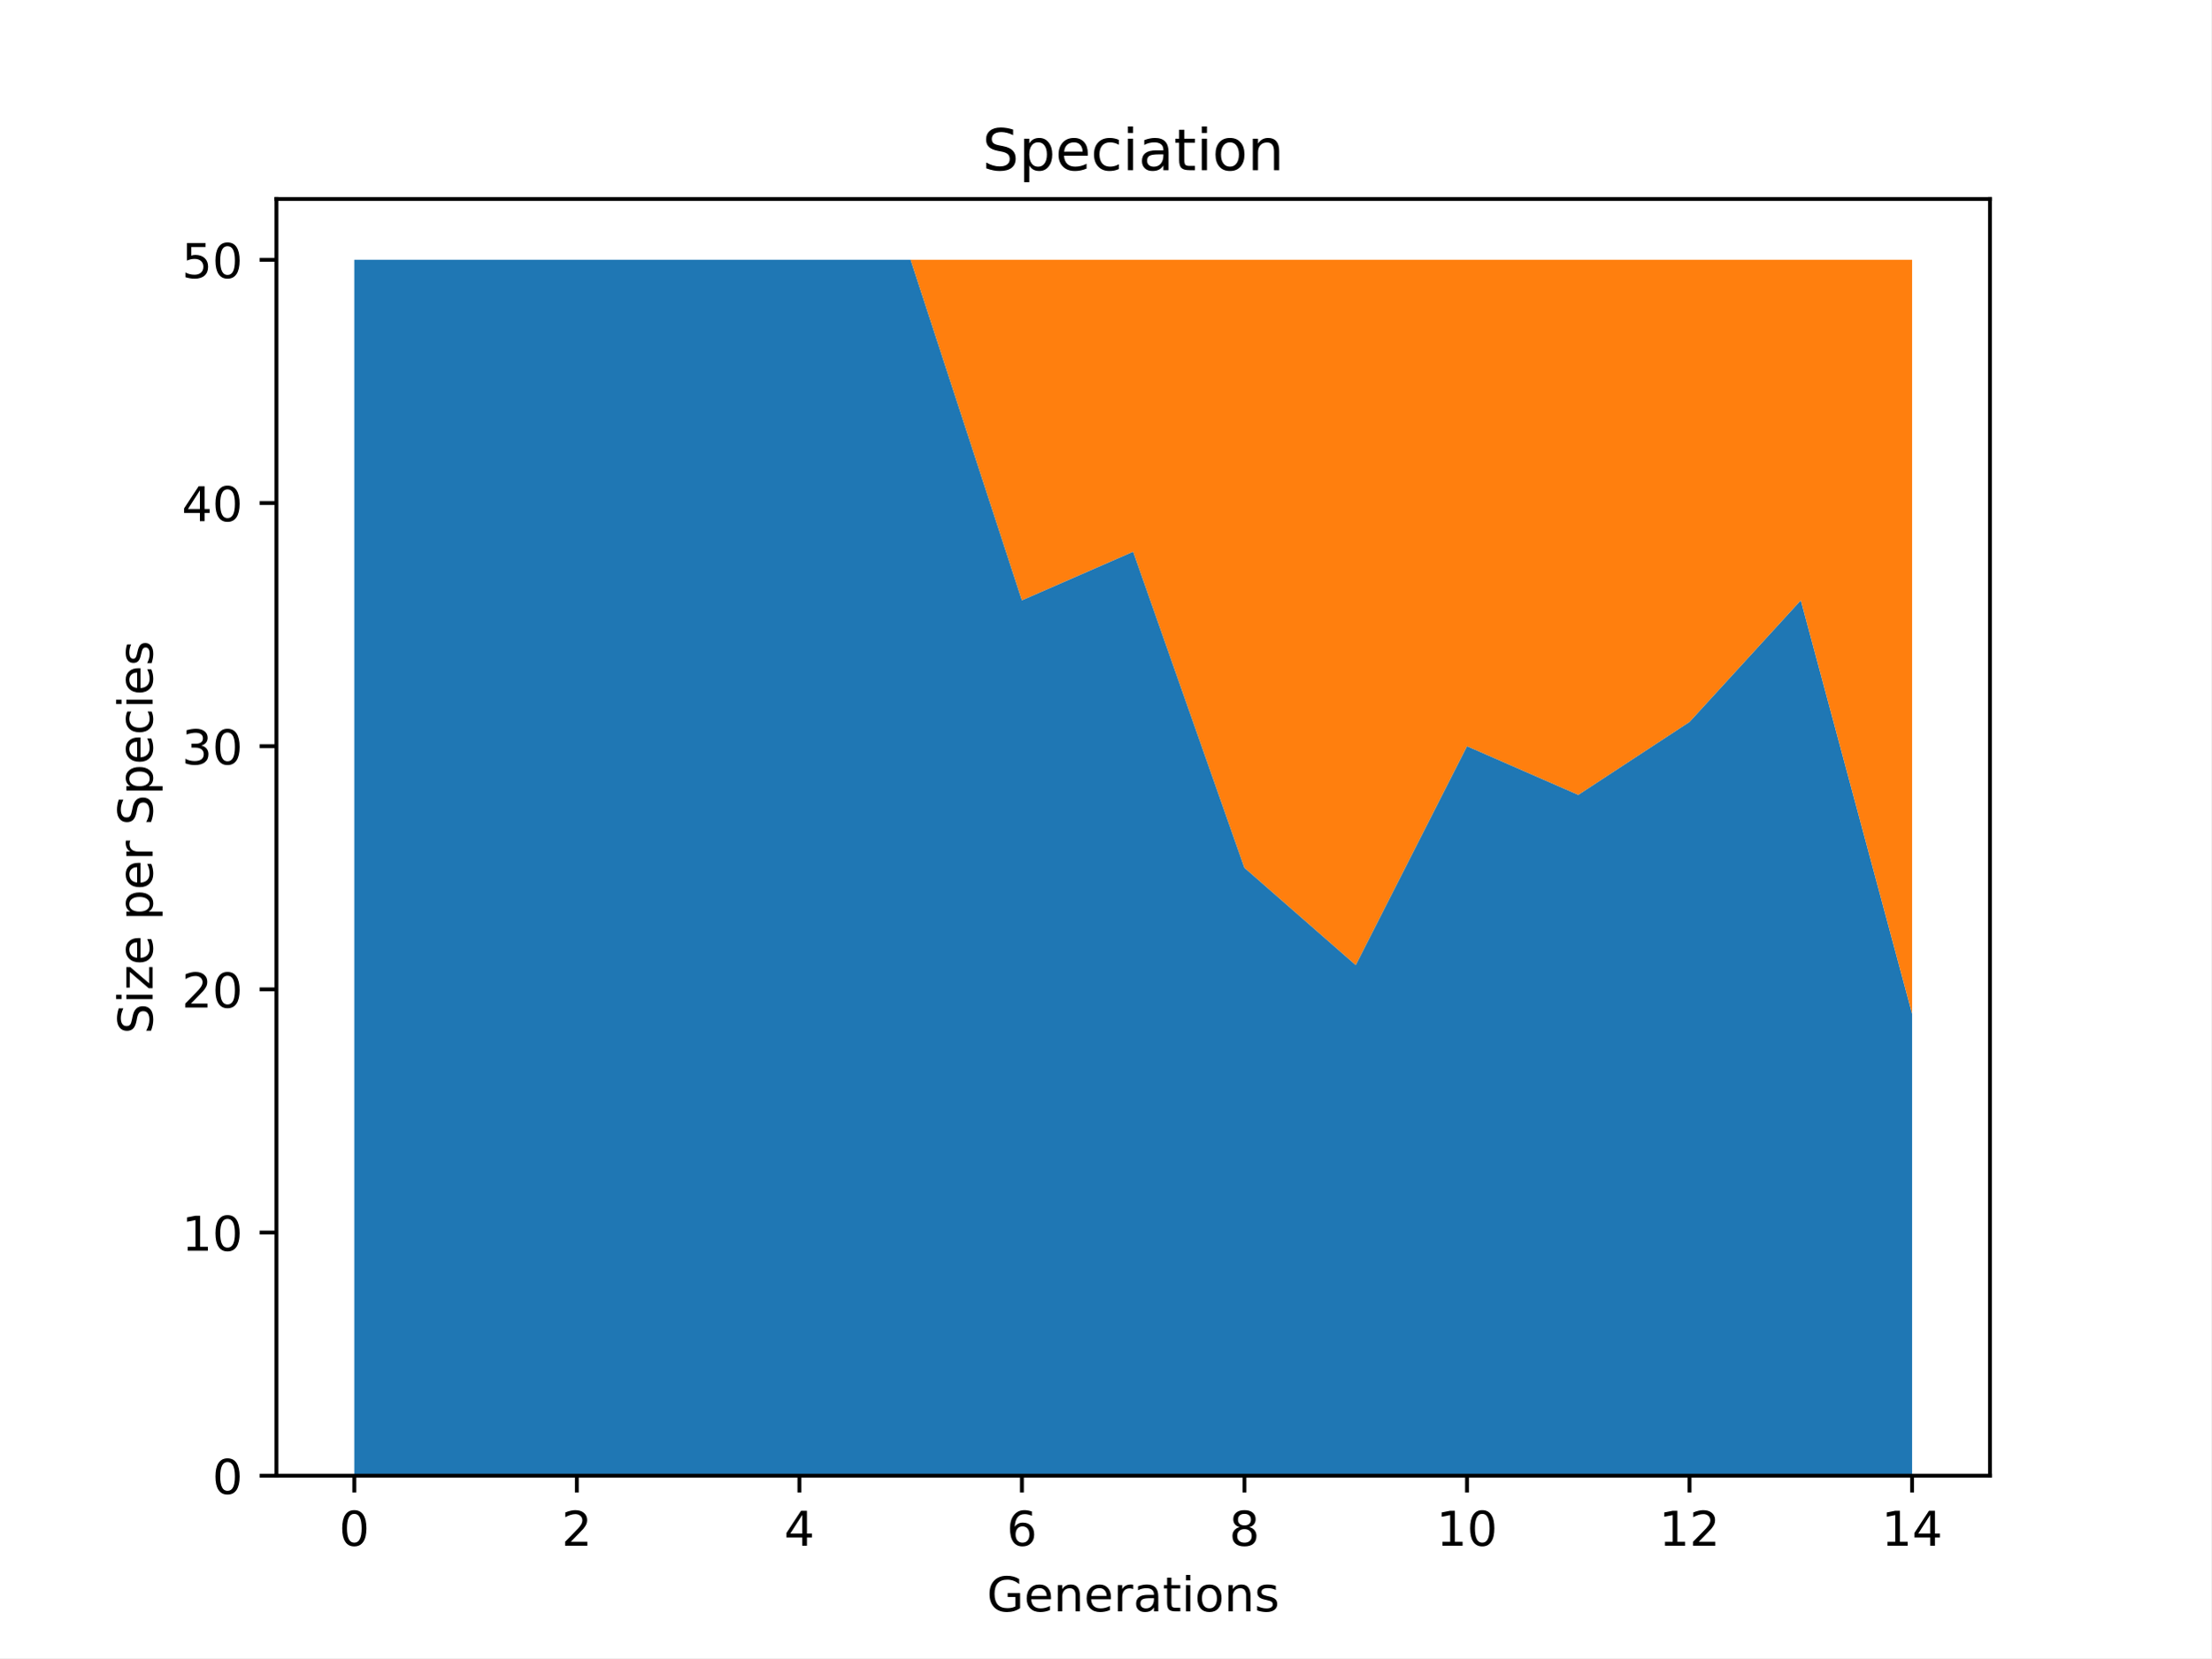
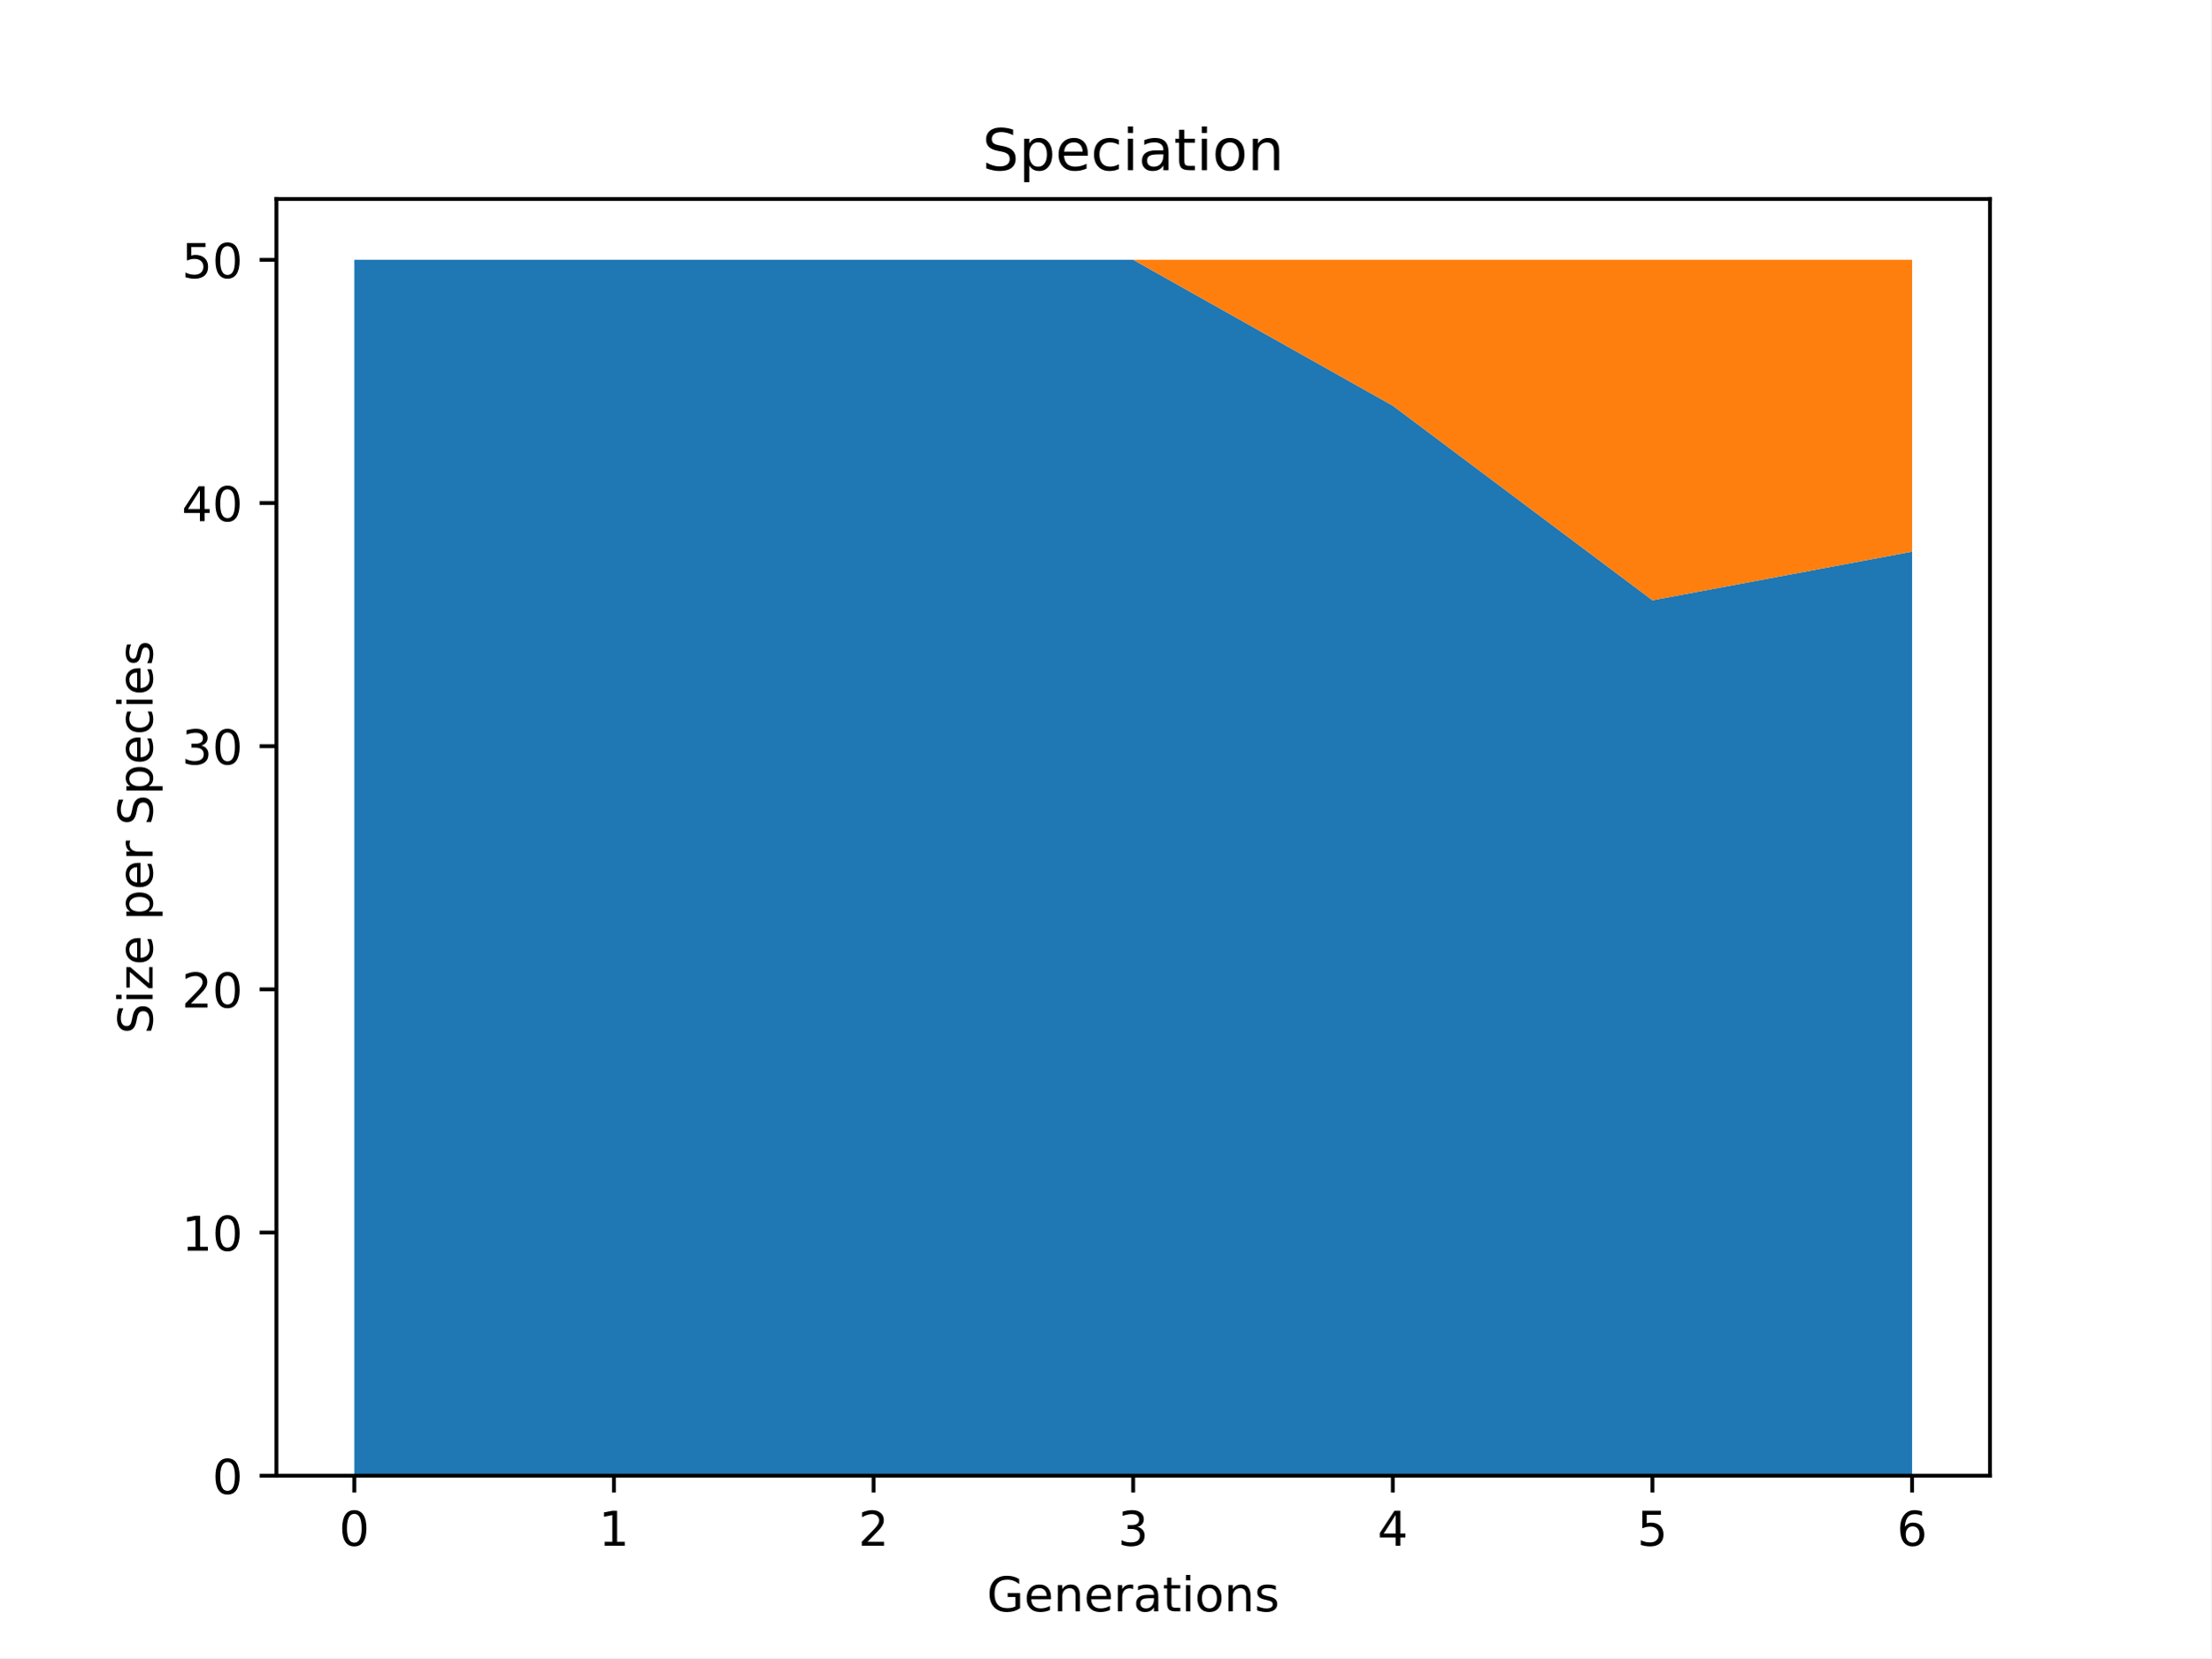
<svg xmlns="http://www.w3.org/2000/svg" xmlns:xlink="http://www.w3.org/1999/xlink" width="460.8pt" height="345.6pt" viewBox="0 0 460.8 345.6" version="1.1">
  <defs>
    <style type="text/css">*{stroke-linejoin: round; stroke-linecap: butt}</style>
  </defs>
  <g id="figure_1">
    <g id="patch_1">
      <path d="M 0 345.6  L 460.8 345.6  L 460.8 0  L 0 0  z " style="fill: #ffffff" />
    </g>
    <g id="axes_1">
      <g id="patch_2">
        <path d="M 57.6 307.584  L 414.72 307.584  L 414.72 41.472  L 57.6 41.472  z " style="fill: #ffffff" />
      </g>
      <g id="PolyCollection_1">
-         <path d="M 73.833 54.144  L 73.833 307.584  L 97.022 307.584  L 120.212 307.584  L 143.402 307.584  L 166.591 307.584  L 189.781 307.584  L 212.97 307.584  L 236.16 307.584  L 259.35 307.584  L 282.539 307.584  L 305.729 307.584  L 328.918 307.584  L 352.108 307.584  L 375.298 307.584  L 398.487 307.584  L 398.487 211.277  L 398.487 211.277  L 375.298 125.107  L 352.108 150.451  L 328.918 165.658  L 305.729 155.52  L 282.539 201.139  L 259.35 180.864  L 236.16 114.97  L 212.97 125.107  L 189.781 54.144  L 166.591 54.144  L 143.402 54.144  L 120.212 54.144  L 97.022 54.144  L 73.833 54.144  z " clip-path="url(#pc3001c2ad9)" style="fill: #1f77b4" />
+         <path d="M 73.833 54.144  L 73.833 307.584  L 127.942 307.584  L 182.051 307.584  L 236.16 307.584  L 290.269 307.584  L 344.378 307.584  L 398.487 307.584  L 398.487 114.97  L 398.487 114.97  L 344.378 125.107  L 290.269 84.557  L 236.16 54.144  L 182.051 54.144  L 127.942 54.144  L 73.833 54.144  z " clip-path="url(#pb65a730896)" style="fill: #1f77b4" />
      </g>
      <g id="PolyCollection_2">
-         <path d="M 73.833 54.144  L 73.833 54.144  L 97.022 54.144  L 120.212 54.144  L 143.402 54.144  L 166.591 54.144  L 189.781 54.144  L 212.97 125.107  L 236.16 114.97  L 259.35 180.864  L 282.539 201.139  L 305.729 155.52  L 328.918 165.658  L 352.108 150.451  L 375.298 125.107  L 398.487 211.277  L 398.487 54.144  L 398.487 54.144  L 375.298 54.144  L 352.108 54.144  L 328.918 54.144  L 305.729 54.144  L 282.539 54.144  L 259.35 54.144  L 236.16 54.144  L 212.97 54.144  L 189.781 54.144  L 166.591 54.144  L 143.402 54.144  L 120.212 54.144  L 97.022 54.144  L 73.833 54.144  z " clip-path="url(#pc3001c2ad9)" style="fill: #ff7f0e" />
+         <path d="M 73.833 54.144  L 73.833 54.144  L 127.942 54.144  L 182.051 54.144  L 236.16 54.144  L 290.269 84.557  L 344.378 125.107  L 398.487 114.97  L 398.487 54.144  L 398.487 54.144  L 344.378 54.144  L 290.269 54.144  L 236.16 54.144  L 182.051 54.144  L 127.942 54.144  L 73.833 54.144  z " clip-path="url(#pb65a730896)" style="fill: #ff7f0e" />
      </g>
      <g id="matplotlib.axis_1">
        <g id="xtick_1">
          <g id="line2d_1">
            <defs>
-               <path id="m0747da1a78" d="M 0 0  L 0 3.5  " style="stroke: #000000; stroke-width: 0.8" />
-             </defs>
-             <g>
-               <use xlink:href="#m0747da1a78" x="73.833" y="307.584" style="stroke: #000000; stroke-width: 0.8" />
+               <path id="me0566fd3d7" d="M 0 0  L 0 3.5  " style="stroke: #000000; stroke-width: 0.8" />
+             </defs>
+             <g>
+               <use xlink:href="#me0566fd3d7" x="73.833" y="307.584" style="stroke: #000000; stroke-width: 0.8" />
            </g>
          </g>
          <g id="text_1">
            <g transform="translate(70.65148 322.1824)scale(0.1 -0.1)">
              <defs>
                <path id="DejaVuSans-30" d="M 2034 4250  Q 1547 4250 1301 3770  Q 1056 3291 1056 2328  Q 1056 1369 1301 889  Q 1547 409 2034 409  Q 2525 409 2770 889  Q 3016 1369 3016 2328  Q 3016 3291 2770 3770  Q 2525 4250 2034 4250  z M 2034 4750  Q 2819 4750 3233 4129  Q 3647 3509 3647 2328  Q 3647 1150 3233 529  Q 2819 -91 2034 -91  Q 1250 -91 836 529  Q 422 1150 422 2328  Q 422 3509 836 4129  Q 1250 4750 2034 4750  z " transform="scale(0.015625)" />
              </defs>
              <use xlink:href="#DejaVuSans-30" />
            </g>
          </g>
        </g>
        <g id="xtick_2">
          <g id="line2d_2">
            <g>
-               <use xlink:href="#m0747da1a78" x="120.212" y="307.584" style="stroke: #000000; stroke-width: 0.8" />
+               <use xlink:href="#me0566fd3d7" x="127.942" y="307.584" style="stroke: #000000; stroke-width: 0.8" />
            </g>
          </g>
          <g id="text_2">
-             <g transform="translate(117.0307 322.1824)scale(0.1 -0.1)">
-               <defs>
-                 <path id="DejaVuSans-32" d="M 1228 531  L 3431 531  L 3431 0  L 469 0  L 469 531  Q 828 903 1448 1529  Q 2069 2156 2228 2338  Q 2531 2678 2651 2914  Q 2772 3150 2772 3378  Q 2772 3750 2511 3984  Q 2250 4219 1831 4219  Q 1534 4219 1204 4116  Q 875 4013 500 3803  L 500 4441  Q 881 4594 1212 4672  Q 1544 4750 1819 4750  Q 2544 4750 2975 4387  Q 3406 4025 3406 3419  Q 3406 3131 3298 2873  Q 3191 2616 2906 2266  Q 2828 2175 2409 1742  Q 1991 1309 1228 531  z " transform="scale(0.015625)" />
-               </defs>
-               <use xlink:href="#DejaVuSans-32" />
+             <g transform="translate(124.7606 322.1824)scale(0.1 -0.1)">
+               <defs>
+                 <path id="DejaVuSans-31" d="M 794 531  L 1825 531  L 1825 4091  L 703 3866  L 703 4441  L 1819 4666  L 2450 4666  L 2450 531  L 3481 531  L 3481 0  L 794 0  L 794 531  z " transform="scale(0.015625)" />
+               </defs>
+               <use xlink:href="#DejaVuSans-31" />
            </g>
          </g>
        </g>
        <g id="xtick_3">
          <g id="line2d_3">
            <g>
-               <use xlink:href="#m0747da1a78" x="166.591" y="307.584" style="stroke: #000000; stroke-width: 0.8" />
+               <use xlink:href="#me0566fd3d7" x="182.051" y="307.584" style="stroke: #000000; stroke-width: 0.8" />
            </g>
          </g>
          <g id="text_3">
-             <g transform="translate(163.4099 322.1824)scale(0.1 -0.1)">
-               <defs>
-                 <path id="DejaVuSans-34" d="M 2419 4116  L 825 1625  L 2419 1625  L 2419 4116  z M 2253 4666  L 3047 4666  L 3047 1625  L 3713 1625  L 3713 1100  L 3047 1100  L 3047 0  L 2419 0  L 2419 1100  L 313 1100  L 313 1709  L 2253 4666  z " transform="scale(0.015625)" />
-               </defs>
-               <use xlink:href="#DejaVuSans-34" />
+             <g transform="translate(178.8697 322.1824)scale(0.1 -0.1)">
+               <defs>
+                 <path id="DejaVuSans-32" d="M 1228 531  L 3431 531  L 3431 0  L 469 0  L 469 531  Q 828 903 1448 1529  Q 2069 2156 2228 2338  Q 2531 2678 2651 2914  Q 2772 3150 2772 3378  Q 2772 3750 2511 3984  Q 2250 4219 1831 4219  Q 1534 4219 1204 4116  Q 875 4013 500 3803  L 500 4441  Q 881 4594 1212 4672  Q 1544 4750 1819 4750  Q 2544 4750 2975 4387  Q 3406 4025 3406 3419  Q 3406 3131 3298 2873  Q 3191 2616 2906 2266  Q 2828 2175 2409 1742  Q 1991 1309 1228 531  z " transform="scale(0.015625)" />
+               </defs>
+               <use xlink:href="#DejaVuSans-32" />
            </g>
          </g>
        </g>
        <g id="xtick_4">
          <g id="line2d_4">
            <g>
-               <use xlink:href="#m0747da1a78" x="212.97" y="307.584" style="stroke: #000000; stroke-width: 0.8" />
+               <use xlink:href="#me0566fd3d7" x="236.16" y="307.584" style="stroke: #000000; stroke-width: 0.8" />
            </g>
          </g>
          <g id="text_4">
-             <g transform="translate(209.7891 322.1824)scale(0.1 -0.1)">
-               <defs>
-                 <path id="DejaVuSans-36" d="M 2113 2584  Q 1688 2584 1439 2293  Q 1191 2003 1191 1497  Q 1191 994 1439 701  Q 1688 409 2113 409  Q 2538 409 2786 701  Q 3034 994 3034 1497  Q 3034 2003 2786 2293  Q 2538 2584 2113 2584  z M 3366 4563  L 3366 3988  Q 3128 4100 2886 4159  Q 2644 4219 2406 4219  Q 1781 4219 1451 3797  Q 1122 3375 1075 2522  Q 1259 2794 1537 2939  Q 1816 3084 2150 3084  Q 2853 3084 3261 2657  Q 3669 2231 3669 1497  Q 3669 778 3244 343  Q 2819 -91 2113 -91  Q 1303 -91 875 529  Q 447 1150 447 2328  Q 447 3434 972 4092  Q 1497 4750 2381 4750  Q 2619 4750 2861 4703  Q 3103 4656 3366 4563  z " transform="scale(0.015625)" />
-               </defs>
-               <use xlink:href="#DejaVuSans-36" />
+             <g transform="translate(232.9787 322.1824)scale(0.1 -0.1)">
+               <defs>
+                 <path id="DejaVuSans-33" d="M 2597 2516  Q 3050 2419 3304 2112  Q 3559 1806 3559 1356  Q 3559 666 3084 287  Q 2609 -91 1734 -91  Q 1441 -91 1130 -33  Q 819 25 488 141  L 488 750  Q 750 597 1062 519  Q 1375 441 1716 441  Q 2309 441 2620 675  Q 2931 909 2931 1356  Q 2931 1769 2642 2001  Q 2353 2234 1838 2234  L 1294 2234  L 1294 2753  L 1863 2753  Q 2328 2753 2575 2939  Q 2822 3125 2822 3475  Q 2822 3834 2567 4026  Q 2313 4219 1838 4219  Q 1578 4219 1281 4162  Q 984 4106 628 3988  L 628 4550  Q 988 4650 1302 4700  Q 1616 4750 1894 4750  Q 2613 4750 3031 4423  Q 3450 4097 3450 3541  Q 3450 3153 3228 2886  Q 3006 2619 2597 2516  z " transform="scale(0.015625)" />
+               </defs>
+               <use xlink:href="#DejaVuSans-33" />
            </g>
          </g>
        </g>
        <g id="xtick_5">
          <g id="line2d_5">
            <g>
-               <use xlink:href="#m0747da1a78" x="259.35" y="307.584" style="stroke: #000000; stroke-width: 0.8" />
+               <use xlink:href="#me0566fd3d7" x="290.269" y="307.584" style="stroke: #000000; stroke-width: 0.8" />
            </g>
          </g>
          <g id="text_5">
-             <g transform="translate(256.1684 322.1824)scale(0.1 -0.1)">
-               <defs>
-                 <path id="DejaVuSans-38" d="M 2034 2216  Q 1584 2216 1326 1975  Q 1069 1734 1069 1313  Q 1069 891 1326 650  Q 1584 409 2034 409  Q 2484 409 2743 651  Q 3003 894 3003 1313  Q 3003 1734 2745 1975  Q 2488 2216 2034 2216  z M 1403 2484  Q 997 2584 770 2862  Q 544 3141 544 3541  Q 544 4100 942 4425  Q 1341 4750 2034 4750  Q 2731 4750 3128 4425  Q 3525 4100 3525 3541  Q 3525 3141 3298 2862  Q 3072 2584 2669 2484  Q 3125 2378 3379 2068  Q 3634 1759 3634 1313  Q 3634 634 3220 271  Q 2806 -91 2034 -91  Q 1263 -91 848 271  Q 434 634 434 1313  Q 434 1759 690 2068  Q 947 2378 1403 2484  z M 1172 3481  Q 1172 3119 1398 2916  Q 1625 2713 2034 2713  Q 2441 2713 2670 2916  Q 2900 3119 2900 3481  Q 2900 3844 2670 4047  Q 2441 4250 2034 4250  Q 1625 4250 1398 4047  Q 1172 3844 1172 3481  z " transform="scale(0.015625)" />
-               </defs>
-               <use xlink:href="#DejaVuSans-38" />
+             <g transform="translate(287.0878 322.1824)scale(0.1 -0.1)">
+               <defs>
+                 <path id="DejaVuSans-34" d="M 2419 4116  L 825 1625  L 2419 1625  L 2419 4116  z M 2253 4666  L 3047 4666  L 3047 1625  L 3713 1625  L 3713 1100  L 3047 1100  L 3047 0  L 2419 0  L 2419 1100  L 313 1100  L 313 1709  L 2253 4666  z " transform="scale(0.015625)" />
+               </defs>
+               <use xlink:href="#DejaVuSans-34" />
            </g>
          </g>
        </g>
        <g id="xtick_6">
          <g id="line2d_6">
            <g>
-               <use xlink:href="#m0747da1a78" x="305.729" y="307.584" style="stroke: #000000; stroke-width: 0.8" />
+               <use xlink:href="#me0566fd3d7" x="344.378" y="307.584" style="stroke: #000000; stroke-width: 0.8" />
            </g>
          </g>
          <g id="text_6">
-             <g transform="translate(299.3663 322.1824)scale(0.1 -0.1)">
-               <defs>
-                 <path id="DejaVuSans-31" d="M 794 531  L 1825 531  L 1825 4091  L 703 3866  L 703 4441  L 1819 4666  L 2450 4666  L 2450 531  L 3481 531  L 3481 0  L 794 0  L 794 531  z " transform="scale(0.015625)" />
-               </defs>
-               <use xlink:href="#DejaVuSans-31" />
-               <use xlink:href="#DejaVuSans-30" x="63.623" />
+             <g transform="translate(341.1969 322.1824)scale(0.1 -0.1)">
+               <defs>
+                 <path id="DejaVuSans-35" d="M 691 4666  L 3169 4666  L 3169 4134  L 1269 4134  L 1269 2991  Q 1406 3038 1543 3061  Q 1681 3084 1819 3084  Q 2600 3084 3056 2656  Q 3513 2228 3513 1497  Q 3513 744 3044 326  Q 2575 -91 1722 -91  Q 1428 -91 1123 -41  Q 819 9 494 109  L 494 744  Q 775 591 1075 516  Q 1375 441 1709 441  Q 2250 441 2565 725  Q 2881 1009 2881 1497  Q 2881 1984 2565 2268  Q 2250 2553 1709 2553  Q 1456 2553 1204 2497  Q 953 2441 691 2322  L 691 4666  z " transform="scale(0.015625)" />
+               </defs>
+               <use xlink:href="#DejaVuSans-35" />
            </g>
          </g>
        </g>
        <g id="xtick_7">
          <g id="line2d_7">
            <g>
-               <use xlink:href="#m0747da1a78" x="352.108" y="307.584" style="stroke: #000000; stroke-width: 0.8" />
+               <use xlink:href="#me0566fd3d7" x="398.487" y="307.584" style="stroke: #000000; stroke-width: 0.8" />
            </g>
          </g>
          <g id="text_7">
-             <g transform="translate(345.7456 322.1824)scale(0.1 -0.1)">
-               <use xlink:href="#DejaVuSans-31" />
-               <use xlink:href="#DejaVuSans-32" x="63.623" />
-             </g>
-           </g>
-         </g>
-         <g id="xtick_8">
-           <g id="line2d_8">
-             <g>
-               <use xlink:href="#m0747da1a78" x="398.487" y="307.584" style="stroke: #000000; stroke-width: 0.8" />
-             </g>
-           </g>
-           <g id="text_8">
-             <g transform="translate(392.1248 322.1824)scale(0.1 -0.1)">
-               <use xlink:href="#DejaVuSans-31" />
-               <use xlink:href="#DejaVuSans-34" x="63.623" />
-             </g>
-           </g>
-         </g>
-         <g id="text_9">
+             <g transform="translate(395.306 322.1824)scale(0.1 -0.1)">
+               <defs>
+                 <path id="DejaVuSans-36" d="M 2113 2584  Q 1688 2584 1439 2293  Q 1191 2003 1191 1497  Q 1191 994 1439 701  Q 1688 409 2113 409  Q 2538 409 2786 701  Q 3034 994 3034 1497  Q 3034 2003 2786 2293  Q 2538 2584 2113 2584  z M 3366 4563  L 3366 3988  Q 3128 4100 2886 4159  Q 2644 4219 2406 4219  Q 1781 4219 1451 3797  Q 1122 3375 1075 2522  Q 1259 2794 1537 2939  Q 1816 3084 2150 3084  Q 2853 3084 3261 2657  Q 3669 2231 3669 1497  Q 3669 778 3244 343  Q 2819 -91 2113 -91  Q 1303 -91 875 529  Q 447 1150 447 2328  Q 447 3434 972 4092  Q 1497 4750 2381 4750  Q 2619 4750 2861 4703  Q 3103 4656 3366 4563  z " transform="scale(0.015625)" />
+               </defs>
+               <use xlink:href="#DejaVuSans-36" />
+             </g>
+           </g>
+         </g>
+         <g id="text_8">
          <g transform="translate(205.6623 335.8606)scale(0.1 -0.1)">
            <defs>
              <path id="DejaVuSans-47" d="M 3809 666  L 3809 1919  L 2778 1919  L 2778 2438  L 4434 2438  L 4434 434  Q 4069 175 3628 42  Q 3188 -91 2688 -91  Q 1594 -91 976 548  Q 359 1188 359 2328  Q 359 3472 976 4111  Q 1594 4750 2688 4750  Q 3144 4750 3555 4637  Q 3966 4525 4313 4306  L 4313 3634  Q 3963 3931 3569 4081  Q 3175 4231 2741 4231  Q 1884 4231 1454 3753  Q 1025 3275 1025 2328  Q 1025 1384 1454 906  Q 1884 428 2741 428  Q 3075 428 3337 486  Q 3600 544 3809 666  z " transform="scale(0.015625)" />
              <path id="DejaVuSans-65" d="M 3597 1894  L 3597 1613  L 953 1613  Q 991 1019 1311 708  Q 1631 397 2203 397  Q 2534 397 2845 478  Q 3156 559 3463 722  L 3463 178  Q 3153 47 2828 -22  Q 2503 -91 2169 -91  Q 1331 -91 842 396  Q 353 884 353 1716  Q 353 2575 817 3079  Q 1281 3584 2069 3584  Q 2775 3584 3186 3129  Q 3597 2675 3597 1894  z M 3022 2063  Q 3016 2534 2758 2815  Q 2500 3097 2075 3097  Q 1594 3097 1305 2825  Q 1016 2553 972 2059  L 3022 2063  z " transform="scale(0.015625)" />
              <path id="DejaVuSans-6e" d="M 3513 2113  L 3513 0  L 2938 0  L 2938 2094  Q 2938 2591 2744 2837  Q 2550 3084 2163 3084  Q 1697 3084 1428 2787  Q 1159 2491 1159 1978  L 1159 0  L 581 0  L 581 3500  L 1159 3500  L 1159 2956  Q 1366 3272 1645 3428  Q 1925 3584 2291 3584  Q 2894 3584 3203 3211  Q 3513 2838 3513 2113  z " transform="scale(0.015625)" />
              <path id="DejaVuSans-72" d="M 2631 2963  Q 2534 3019 2420 3045  Q 2306 3072 2169 3072  Q 1681 3072 1420 2755  Q 1159 2438 1159 1844  L 1159 0  L 581 0  L 581 3500  L 1159 3500  L 1159 2956  Q 1341 3275 1631 3429  Q 1922 3584 2338 3584  Q 2397 3584 2469 3576  Q 2541 3569 2628 3553  L 2631 2963  z " transform="scale(0.015625)" />
              <path id="DejaVuSans-61" d="M 2194 1759  Q 1497 1759 1228 1600  Q 959 1441 959 1056  Q 959 750 1161 570  Q 1363 391 1709 391  Q 2188 391 2477 730  Q 2766 1069 2766 1631  L 2766 1759  L 2194 1759  z M 3341 1997  L 3341 0  L 2766 0  L 2766 531  Q 2569 213 2275 61  Q 1981 -91 1556 -91  Q 1019 -91 701 211  Q 384 513 384 1019  Q 384 1609 779 1909  Q 1175 2209 1959 2209  L 2766 2209  L 2766 2266  Q 2766 2663 2505 2880  Q 2244 3097 1772 3097  Q 1472 3097 1187 3025  Q 903 2953 641 2809  L 641 3341  Q 956 3463 1253 3523  Q 1550 3584 1831 3584  Q 2591 3584 2966 3190  Q 3341 2797 3341 1997  z " transform="scale(0.015625)" />
              <path id="DejaVuSans-74" d="M 1172 4494  L 1172 3500  L 2356 3500  L 2356 3053  L 1172 3053  L 1172 1153  Q 1172 725 1289 603  Q 1406 481 1766 481  L 2356 481  L 2356 0  L 1766 0  Q 1100 0 847 248  Q 594 497 594 1153  L 594 3053  L 172 3053  L 172 3500  L 594 3500  L 594 4494  L 1172 4494  z " transform="scale(0.015625)" />
              <path id="DejaVuSans-69" d="M 603 3500  L 1178 3500  L 1178 0  L 603 0  L 603 3500  z M 603 4863  L 1178 4863  L 1178 4134  L 603 4134  L 603 4863  z " transform="scale(0.015625)" />
              <path id="DejaVuSans-6f" d="M 1959 3097  Q 1497 3097 1228 2736  Q 959 2375 959 1747  Q 959 1119 1226 758  Q 1494 397 1959 397  Q 2419 397 2687 759  Q 2956 1122 2956 1747  Q 2956 2369 2687 2733  Q 2419 3097 1959 3097  z M 1959 3584  Q 2709 3584 3137 3096  Q 3566 2609 3566 1747  Q 3566 888 3137 398  Q 2709 -91 1959 -91  Q 1206 -91 779 398  Q 353 888 353 1747  Q 353 2609 779 3096  Q 1206 3584 1959 3584  z " transform="scale(0.015625)" />
              <path id="DejaVuSans-73" d="M 2834 3397  L 2834 2853  Q 2591 2978 2328 3040  Q 2066 3103 1784 3103  Q 1356 3103 1142 2972  Q 928 2841 928 2578  Q 928 2378 1081 2264  Q 1234 2150 1697 2047  L 1894 2003  Q 2506 1872 2764 1633  Q 3022 1394 3022 966  Q 3022 478 2636 193  Q 2250 -91 1575 -91  Q 1294 -91 989 -36  Q 684 19 347 128  L 347 722  Q 666 556 975 473  Q 1284 391 1588 391  Q 1994 391 2212 530  Q 2431 669 2431 922  Q 2431 1156 2273 1281  Q 2116 1406 1581 1522  L 1381 1569  Q 847 1681 609 1914  Q 372 2147 372 2553  Q 372 3047 722 3315  Q 1072 3584 1716 3584  Q 2034 3584 2315 3537  Q 2597 3491 2834 3397  z " transform="scale(0.015625)" />
            </defs>
            <use xlink:href="#DejaVuSans-47" />
            <use xlink:href="#DejaVuSans-65" x="77.49" />
            <use xlink:href="#DejaVuSans-6e" x="139.014" />
            <use xlink:href="#DejaVuSans-65" x="202.393" />
            <use xlink:href="#DejaVuSans-72" x="263.916" />
            <use xlink:href="#DejaVuSans-61" x="305.029" />
            <use xlink:href="#DejaVuSans-74" x="366.309" />
            <use xlink:href="#DejaVuSans-69" x="405.518" />
            <use xlink:href="#DejaVuSans-6f" x="433.301" />
            <use xlink:href="#DejaVuSans-6e" x="494.482" />
            <use xlink:href="#DejaVuSans-73" x="557.861" />
          </g>
        </g>
      </g>
      <g id="matplotlib.axis_2">
        <g id="ytick_1">
-           <g id="line2d_9">
-             <defs>
-               <path id="mf5a8a7ab38" d="M 0 0  L -3.5 0  " style="stroke: #000000; stroke-width: 0.8" />
-             </defs>
-             <g>
-               <use xlink:href="#mf5a8a7ab38" x="57.6" y="307.584" style="stroke: #000000; stroke-width: 0.8" />
-             </g>
-           </g>
-           <g id="text_10">
+           <g id="line2d_8">
+             <defs>
+               <path id="m0ae81d1cf7" d="M 0 0  L -3.5 0  " style="stroke: #000000; stroke-width: 0.8" />
+             </defs>
+             <g>
+               <use xlink:href="#m0ae81d1cf7" x="57.6" y="307.584" style="stroke: #000000; stroke-width: 0.8" />
+             </g>
+           </g>
+           <g id="text_9">
            <g transform="translate(44.2375 311.3832)scale(0.1 -0.1)">
              <use xlink:href="#DejaVuSans-30" />
            </g>
          </g>
        </g>
        <g id="ytick_2">
-           <g id="line2d_10">
-             <g>
-               <use xlink:href="#mf5a8a7ab38" x="57.6" y="256.896" style="stroke: #000000; stroke-width: 0.8" />
-             </g>
-           </g>
-           <g id="text_11">
+           <g id="line2d_9">
+             <g>
+               <use xlink:href="#m0ae81d1cf7" x="57.6" y="256.896" style="stroke: #000000; stroke-width: 0.8" />
+             </g>
+           </g>
+           <g id="text_10">
            <g transform="translate(37.875 260.6952)scale(0.1 -0.1)">
              <use xlink:href="#DejaVuSans-31" />
              <use xlink:href="#DejaVuSans-30" x="63.623" />
            </g>
          </g>
        </g>
        <g id="ytick_3">
-           <g id="line2d_11">
-             <g>
-               <use xlink:href="#mf5a8a7ab38" x="57.6" y="206.208" style="stroke: #000000; stroke-width: 0.8" />
-             </g>
-           </g>
-           <g id="text_12">
+           <g id="line2d_10">
+             <g>
+               <use xlink:href="#m0ae81d1cf7" x="57.6" y="206.208" style="stroke: #000000; stroke-width: 0.8" />
+             </g>
+           </g>
+           <g id="text_11">
            <g transform="translate(37.875 210.0072)scale(0.1 -0.1)">
              <use xlink:href="#DejaVuSans-32" />
              <use xlink:href="#DejaVuSans-30" x="63.623" />
            </g>
          </g>
        </g>
        <g id="ytick_4">
+           <g id="line2d_11">
+             <g>
+               <use xlink:href="#m0ae81d1cf7" x="57.6" y="155.52" style="stroke: #000000; stroke-width: 0.8" />
+             </g>
+           </g>
+           <g id="text_12">
+             <g transform="translate(37.875 159.3192)scale(0.1 -0.1)">
+               <use xlink:href="#DejaVuSans-33" />
+               <use xlink:href="#DejaVuSans-30" x="63.623" />
+             </g>
+           </g>
+         </g>
+         <g id="ytick_5">
          <g id="line2d_12">
            <g>
-               <use xlink:href="#mf5a8a7ab38" x="57.6" y="155.52" style="stroke: #000000; stroke-width: 0.8" />
+               <use xlink:href="#m0ae81d1cf7" x="57.6" y="104.832" style="stroke: #000000; stroke-width: 0.8" />
            </g>
          </g>
          <g id="text_13">
-             <g transform="translate(37.875 159.3192)scale(0.1 -0.1)">
-               <defs>
-                 <path id="DejaVuSans-33" d="M 2597 2516  Q 3050 2419 3304 2112  Q 3559 1806 3559 1356  Q 3559 666 3084 287  Q 2609 -91 1734 -91  Q 1441 -91 1130 -33  Q 819 25 488 141  L 488 750  Q 750 597 1062 519  Q 1375 441 1716 441  Q 2309 441 2620 675  Q 2931 909 2931 1356  Q 2931 1769 2642 2001  Q 2353 2234 1838 2234  L 1294 2234  L 1294 2753  L 1863 2753  Q 2328 2753 2575 2939  Q 2822 3125 2822 3475  Q 2822 3834 2567 4026  Q 2313 4219 1838 4219  Q 1578 4219 1281 4162  Q 984 4106 628 3988  L 628 4550  Q 988 4650 1302 4700  Q 1616 4750 1894 4750  Q 2613 4750 3031 4423  Q 3450 4097 3450 3541  Q 3450 3153 3228 2886  Q 3006 2619 2597 2516  z " transform="scale(0.015625)" />
-               </defs>
-               <use xlink:href="#DejaVuSans-33" />
-               <use xlink:href="#DejaVuSans-30" x="63.623" />
-             </g>
-           </g>
-         </g>
-         <g id="ytick_5">
-           <g id="line2d_13">
-             <g>
-               <use xlink:href="#mf5a8a7ab38" x="57.6" y="104.832" style="stroke: #000000; stroke-width: 0.8" />
-             </g>
-           </g>
-           <g id="text_14">
            <g transform="translate(37.875 108.6312)scale(0.1 -0.1)">
              <use xlink:href="#DejaVuSans-34" />
              <use xlink:href="#DejaVuSans-30" x="63.623" />
            </g>
          </g>
        </g>
        <g id="ytick_6">
-           <g id="line2d_14">
-             <g>
-               <use xlink:href="#mf5a8a7ab38" x="57.6" y="54.144" style="stroke: #000000; stroke-width: 0.8" />
-             </g>
-           </g>
-           <g id="text_15">
+           <g id="line2d_13">
+             <g>
+               <use xlink:href="#m0ae81d1cf7" x="57.6" y="54.144" style="stroke: #000000; stroke-width: 0.8" />
+             </g>
+           </g>
+           <g id="text_14">
            <g transform="translate(37.875 57.94322)scale(0.1 -0.1)">
-               <defs>
-                 <path id="DejaVuSans-35" d="M 691 4666  L 3169 4666  L 3169 4134  L 1269 4134  L 1269 2991  Q 1406 3038 1543 3061  Q 1681 3084 1819 3084  Q 2600 3084 3056 2656  Q 3513 2228 3513 1497  Q 3513 744 3044 326  Q 2575 -91 1722 -91  Q 1428 -91 1123 -41  Q 819 9 494 109  L 494 744  Q 775 591 1075 516  Q 1375 441 1709 441  Q 2250 441 2565 725  Q 2881 1009 2881 1497  Q 2881 1984 2565 2268  Q 2250 2553 1709 2553  Q 1456 2553 1204 2497  Q 953 2441 691 2322  L 691 4666  z " transform="scale(0.015625)" />
-               </defs>
              <use xlink:href="#DejaVuSans-35" />
              <use xlink:href="#DejaVuSans-30" x="63.623" />
            </g>
          </g>
        </g>
-         <g id="text_16">
+         <g id="text_15">
          <g transform="translate(31.79531 215.521)rotate(-90)scale(0.1 -0.1)">
            <defs>
              <path id="DejaVuSans-53" d="M 3425 4513  L 3425 3897  Q 3066 4069 2747 4153  Q 2428 4238 2131 4238  Q 1616 4238 1336 4038  Q 1056 3838 1056 3469  Q 1056 3159 1242 3001  Q 1428 2844 1947 2747  L 2328 2669  Q 3034 2534 3370 2195  Q 3706 1856 3706 1288  Q 3706 609 3251 259  Q 2797 -91 1919 -91  Q 1588 -91 1214 -16  Q 841 59 441 206  L 441 856  Q 825 641 1194 531  Q 1563 422 1919 422  Q 2459 422 2753 634  Q 3047 847 3047 1241  Q 3047 1584 2836 1778  Q 2625 1972 2144 2069  L 1759 2144  Q 1053 2284 737 2584  Q 422 2884 422 3419  Q 422 4038 858 4394  Q 1294 4750 2059 4750  Q 2388 4750 2728 4690  Q 3069 4631 3425 4513  z " transform="scale(0.015625)" />
              <path id="DejaVuSans-7a" d="M 353 3500  L 3084 3500  L 3084 2975  L 922 459  L 3084 459  L 3084 0  L 275 0  L 275 525  L 2438 3041  L 353 3041  L 353 3500  z " transform="scale(0.015625)" />
              <path id="DejaVuSans-20" transform="scale(0.015625)" />
              <path id="DejaVuSans-70" d="M 1159 525  L 1159 -1331  L 581 -1331  L 581 3500  L 1159 3500  L 1159 2969  Q 1341 3281 1617 3432  Q 1894 3584 2278 3584  Q 2916 3584 3314 3078  Q 3713 2572 3713 1747  Q 3713 922 3314 415  Q 2916 -91 2278 -91  Q 1894 -91 1617 61  Q 1341 213 1159 525  z M 3116 1747  Q 3116 2381 2855 2742  Q 2594 3103 2138 3103  Q 1681 3103 1420 2742  Q 1159 2381 1159 1747  Q 1159 1113 1420 752  Q 1681 391 2138 391  Q 2594 391 2855 752  Q 3116 1113 3116 1747  z " transform="scale(0.015625)" />
              <path id="DejaVuSans-63" d="M 3122 3366  L 3122 2828  Q 2878 2963 2633 3030  Q 2388 3097 2138 3097  Q 1578 3097 1268 2742  Q 959 2388 959 1747  Q 959 1106 1268 751  Q 1578 397 2138 397  Q 2388 397 2633 464  Q 2878 531 3122 666  L 3122 134  Q 2881 22 2623 -34  Q 2366 -91 2075 -91  Q 1284 -91 818 406  Q 353 903 353 1747  Q 353 2603 823 3093  Q 1294 3584 2113 3584  Q 2378 3584 2631 3529  Q 2884 3475 3122 3366  z " transform="scale(0.015625)" />
            </defs>
            <use xlink:href="#DejaVuSans-53" />
            <use xlink:href="#DejaVuSans-69" x="63.477" />
            <use xlink:href="#DejaVuSans-7a" x="91.26" />
            <use xlink:href="#DejaVuSans-65" x="143.75" />
            <use xlink:href="#DejaVuSans-20" x="205.273" />
            <use xlink:href="#DejaVuSans-70" x="237.061" />
            <use xlink:href="#DejaVuSans-65" x="300.537" />
            <use xlink:href="#DejaVuSans-72" x="362.061" />
            <use xlink:href="#DejaVuSans-20" x="403.174" />
            <use xlink:href="#DejaVuSans-53" x="434.961" />
            <use xlink:href="#DejaVuSans-70" x="498.438" />
            <use xlink:href="#DejaVuSans-65" x="561.914" />
            <use xlink:href="#DejaVuSans-63" x="623.438" />
            <use xlink:href="#DejaVuSans-69" x="678.418" />
            <use xlink:href="#DejaVuSans-65" x="706.201" />
            <use xlink:href="#DejaVuSans-73" x="767.725" />
          </g>
        </g>
      </g>
      <g id="patch_3">
        <path d="M 57.6 307.584  L 57.6 41.472  " style="fill: none; stroke: #000000; stroke-width: 0.8; stroke-linejoin: miter; stroke-linecap: square" />
      </g>
      <g id="patch_4">
        <path d="M 414.72 307.584  L 414.72 41.472  " style="fill: none; stroke: #000000; stroke-width: 0.8; stroke-linejoin: miter; stroke-linecap: square" />
      </g>
      <g id="patch_5">
        <path d="M 57.6 307.584  L 414.72 307.584  " style="fill: none; stroke: #000000; stroke-width: 0.8; stroke-linejoin: miter; stroke-linecap: square" />
      </g>
      <g id="patch_6">
        <path d="M 57.6 41.472  L 414.72 41.472  " style="fill: none; stroke: #000000; stroke-width: 0.8; stroke-linejoin: miter; stroke-linecap: square" />
      </g>
-       <g id="text_17">
+       <g id="text_16">
        <g transform="translate(204.7144 35.472)scale(0.12 -0.12)">
          <use xlink:href="#DejaVuSans-53" />
          <use xlink:href="#DejaVuSans-70" x="63.477" />
          <use xlink:href="#DejaVuSans-65" x="126.953" />
          <use xlink:href="#DejaVuSans-63" x="188.477" />
          <use xlink:href="#DejaVuSans-69" x="243.457" />
          <use xlink:href="#DejaVuSans-61" x="271.24" />
          <use xlink:href="#DejaVuSans-74" x="332.52" />
          <use xlink:href="#DejaVuSans-69" x="371.729" />
          <use xlink:href="#DejaVuSans-6f" x="399.512" />
          <use xlink:href="#DejaVuSans-6e" x="460.693" />
        </g>
      </g>
    </g>
  </g>
  <defs>
-     <clipPath id="pc3001c2ad9">
+     <clipPath id="pb65a730896">
      <rect x="57.6" y="41.472" width="357.12" height="266.112" />
    </clipPath>
  </defs>
</svg>
